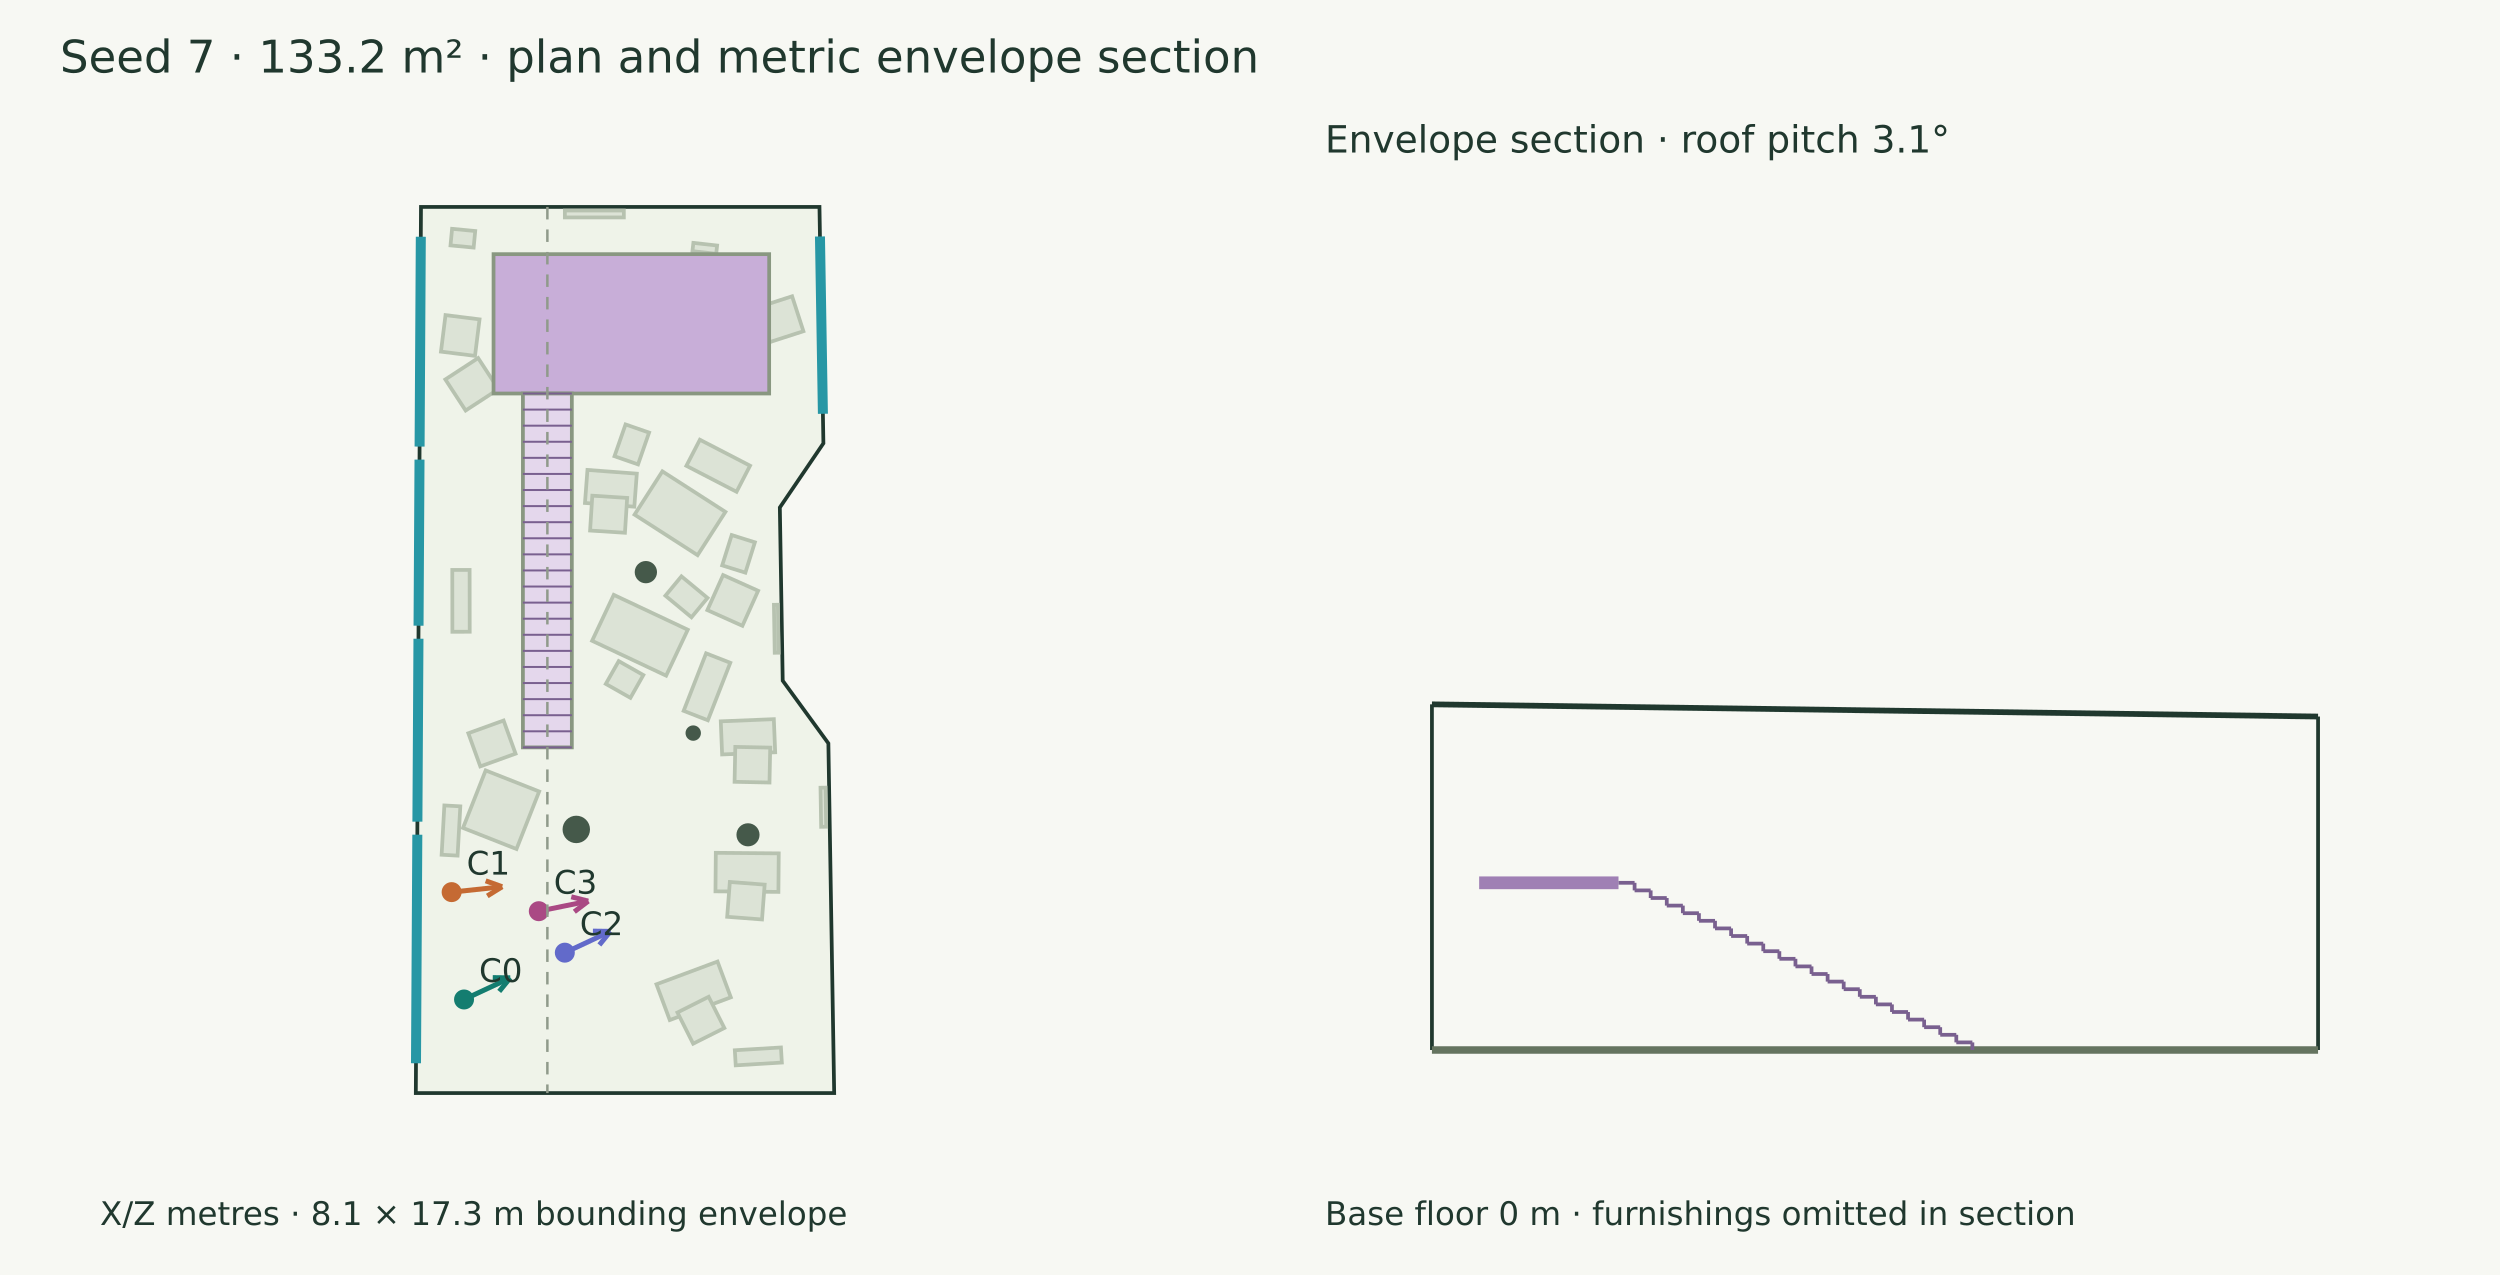
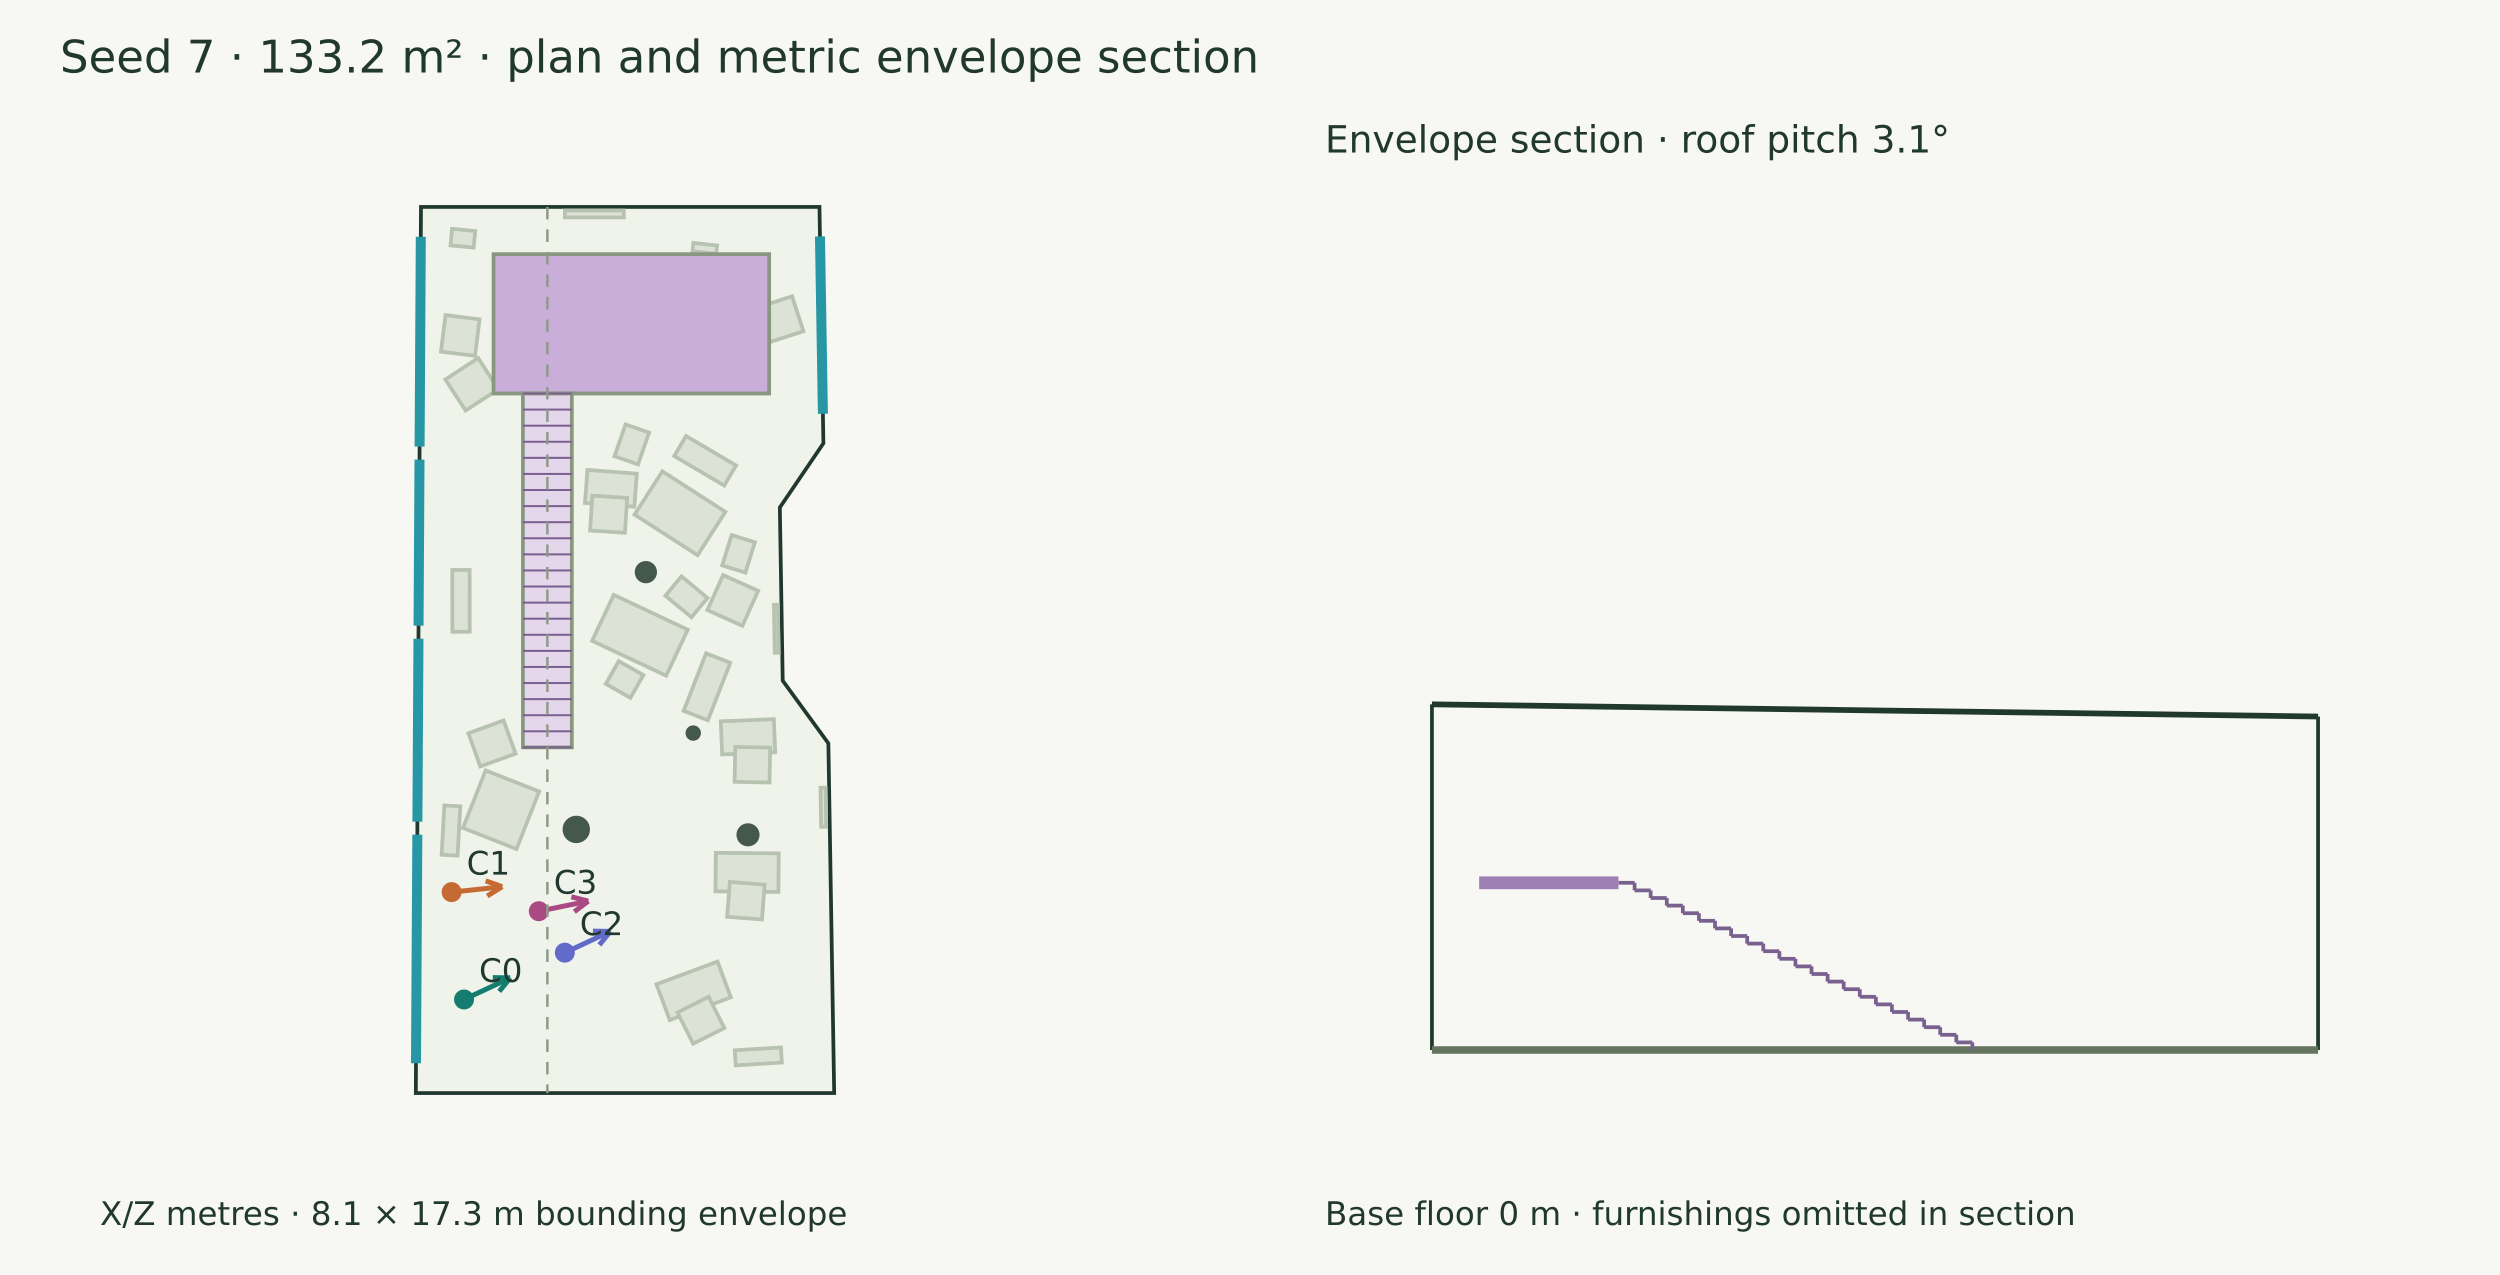
<svg xmlns="http://www.w3.org/2000/svg" width="1000" height="510" viewBox="0 0 1000 510">
  <rect width="100%" height="100%" fill="#f7f8f3" />
  <g font-family="DejaVu Sans" fill="#20382e">
    <text x="24.000" y="29.000" font-size="18">Seed 7 · 133.2 m² · plan and metric envelope section</text>
    <polygon points="168.393,82.773 327.787,82.773 329.358,177.332 311.934,202.993 313.084,272.271 331.350,297.339 333.673,437.227 166.327,437.227" fill="#eff3e9" stroke="#20382e" stroke-width="1.5" />
    <polygon points="245.503,237.941 275.107,251.892 266.446,270.272 236.842,256.321" fill="#dce3d6" stroke="#b7c2b0" stroke-width="1.5" />
    <polygon points="288.308,288.529 309.532,287.665 310.072,300.914 288.848,301.779" fill="#dce3d6" stroke="#b7c2b0" stroke-width="1.5" />
    <polygon points="294.116,298.756 308.084,299.046 307.794,313.014 293.826,312.724" fill="#dce3d6" stroke="#b7c2b0" stroke-width="1.5" />
    <polygon points="286.324,341.123 311.497,341.349 311.359,356.760 286.186,356.534" fill="#dce3d6" stroke="#b7c2b0" stroke-width="1.5" />
    <polygon points="291.937,352.790 305.867,353.856 304.801,367.786 290.871,366.720" fill="#dce3d6" stroke="#b7c2b0" stroke-width="1.5" />
    <polygon points="264.952,188.545 290.166,204.756 279.033,222.071 253.819,205.860" fill="#dce3d6" stroke="#b7c2b0" stroke-width="1.5" />
    <polygon points="234.984,187.973 254.723,189.460 253.728,202.676 233.988,201.189" fill="#dce3d6" stroke="#b7c2b0" stroke-width="1.5" />
    <polygon points="236.924,198.274 250.866,199.164 249.977,213.106 236.035,212.217" fill="#dce3d6" stroke="#b7c2b0" stroke-width="1.5" />
    <polygon points="262.581,393.716 287.001,384.621 292.328,398.925 267.909,408.020" fill="#dce3d6" stroke="#b7c2b0" stroke-width="1.5" />
    <polygon points="270.977,404.995 283.457,398.715 289.737,411.195 277.258,417.475" fill="#dce3d6" stroke="#b7c2b0" stroke-width="1.5" />
    <polygon points="312.738,425.021 294.289,426.138 293.923,420.105 312.373,418.987" fill="#dce3d6" stroke="#b7c2b0" stroke-width="1.5" />
    <polygon points="277.349,97.151 286.847,98.216 286.476,101.526 276.978,100.461" fill="#dce3d6" stroke="#b7c2b0" stroke-width="1.5" />
    <polygon points="187.845,227.967 187.884,252.700 180.951,252.711 180.912,227.978" fill="#dce3d6" stroke="#b7c2b0" stroke-width="1.5" />
    <polygon points="184.126,322.531 183.033,342.246 176.649,341.892 177.742,322.177" fill="#dce3d6" stroke="#b7c2b0" stroke-width="1.5" />
    <polygon points="260.266,153.449 256.511,128.588 269.106,126.686 272.861,151.547" fill="#dce3d6" stroke="#b7c2b0" stroke-width="1.5" />
    <polygon points="274.541,144.536 275.992,130.641 289.887,132.092 288.436,145.987" fill="#dce3d6" stroke="#b7c2b0" stroke-width="1.5" />
    <polygon points="236.419,109.622 261.031,111.809 259.731,126.440 235.119,124.254" fill="#dce3d6" stroke="#b7c2b0" stroke-width="1.5" />
    <polygon points="241.545,120.521 255.320,122.850 252.992,136.625 239.216,134.297" fill="#dce3d6" stroke="#b7c2b0" stroke-width="1.5" />
-     <polygon points="279.954,175.891 300.019,186.279 294.615,196.718 274.550,186.330" fill="#dce3d6" stroke="#b7c2b0" stroke-width="1.5" />
+     <polygon points="274.421,174.401 294.419,186.190 289.685,194.220 269.688,182.431" fill="#dce3d6" stroke="#b7c2b0" stroke-width="1.5" />
    <polygon points="289.235,230.028 303.252,236.316 296.964,250.333 282.947,244.045" fill="#dce3d6" stroke="#b7c2b0" stroke-width="1.5" />
    <polygon points="189.457,99.036 180.201,98.156 180.832,91.529 190.088,92.410" fill="#dce3d6" stroke="#b7c2b0" stroke-width="1.5" />
    <polygon points="191.250,143.215 199.363,155.650 186.250,164.206 178.137,151.771" fill="#dce3d6" stroke="#b7c2b0" stroke-width="1.5" />
    <polygon points="218.952,115.890 227.419,118.027 225.276,126.513 216.810,124.375" fill="#dce3d6" stroke="#b7c2b0" stroke-width="1.5" />
    <polygon points="247.484,264.445 257.332,270.024 252.168,279.141 242.320,273.562" fill="#dce3d6" stroke="#b7c2b0" stroke-width="1.5" />
    <polygon points="292.119,265.117 283.143,288.117 273.459,284.338 282.435,261.338" fill="#dce3d6" stroke="#b7c2b0" stroke-width="1.5" />
    <polygon points="288.874,226.159 292.676,214.025 301.950,216.931 298.148,229.066" fill="#dce3d6" stroke="#b7c2b0" stroke-width="1.5" />
    <polygon points="259.634,173.043 255.214,185.763 245.799,182.492 250.219,169.772" fill="#dce3d6" stroke="#b7c2b0" stroke-width="1.5" />
    <polygon points="272.574,230.538 283.001,239.176 276.589,246.915 266.163,238.277" fill="#dce3d6" stroke="#b7c2b0" stroke-width="1.5" />
    <polygon points="187.329,293.297 201.431,288.200 206.224,301.460 192.122,306.557" fill="#dce3d6" stroke="#b7c2b0" stroke-width="1.5" />
    <polygon points="206.596,339.613 185.197,331.181 194.266,308.167 215.665,316.599" fill="#dce3d6" stroke="#b7c2b0" stroke-width="1.5" />
    <polygon points="321.363,132.487 307.647,136.924 303.124,122.944 316.841,118.506" fill="#dce3d6" stroke="#b7c2b0" stroke-width="1.5" />
    <polygon points="191.821,127.740 190.001,142.349 176.386,140.653 178.206,126.044" fill="#dce3d6" stroke="#b7c2b0" stroke-width="1.5" />
    <polygon points="330.211,315.054 330.470,330.691 328.463,330.725 328.203,315.087" fill="#dce3d6" stroke="#b7c2b0" stroke-width="1.5" />
    <polygon points="225.944,84.206 249.539,84.206 249.539,86.973 225.944,86.973" fill="#dce3d6" stroke="#b7c2b0" stroke-width="1.5" />
    <polygon points="311.146,241.897 311.464,261.084 309.888,261.110 309.569,241.923" fill="#dce3d6" stroke="#b7c2b0" stroke-width="1.5" />
    <circle cx="258.344" cy="228.857" r="4.46" fill="#45594a" />
    <circle cx="230.513" cy="331.769" r="5.49" fill="#45594a" />
    <circle cx="299.198" cy="333.924" r="4.622" fill="#45594a" />
    <circle cx="277.291" cy="293.234" r="3.08" fill="#45594a" />
    <path d="M327.984,94.592 L329.161,165.512" stroke="#2797a5" stroke-width="4" fill="none" />
    <path d="M166.396,425.302 L166.929,333.875" stroke="#2797a5" stroke-width="4" fill="none" />
    <path d="M166.959,328.667 L167.386,255.491" stroke="#2797a5" stroke-width="4" fill="none" />
    <path d="M167.416,250.283 L167.804,183.844" stroke="#2797a5" stroke-width="4" fill="none" />
    <path d="M167.834,178.635 L168.323,94.698" stroke="#2797a5" stroke-width="4" fill="none" />
    <polygon points="197.418,101.661 307.667,101.661 307.667,157.402 197.418,157.402" fill="#c8aed8" stroke="#899781" stroke-width="1.5" />
    <polygon points="209.164,157.402 228.735,157.402 228.735,298.955 209.164,298.955" fill="#e4d7ec" stroke="#899781" stroke-width="1.5" />
    <path d="M209.164,298.955 L228.735,298.955" stroke="#79608f" stroke-width="0.8" fill="none" />
    <path d="M209.164,292.521 L228.735,292.521" stroke="#79608f" stroke-width="0.8" fill="none" />
    <path d="M209.164,286.087 L228.735,286.087" stroke="#79608f" stroke-width="0.8" fill="none" />
    <path d="M209.164,279.653 L228.735,279.653" stroke="#79608f" stroke-width="0.8" fill="none" />
    <path d="M209.164,273.218 L228.735,273.218" stroke="#79608f" stroke-width="0.8" fill="none" />
    <path d="M209.164,266.784 L228.735,266.784" stroke="#79608f" stroke-width="0.8" fill="none" />
    <path d="M209.164,260.350 L228.735,260.350" stroke="#79608f" stroke-width="0.8" fill="none" />
    <path d="M209.164,253.916 L228.735,253.916" stroke="#79608f" stroke-width="0.8" fill="none" />
    <path d="M209.164,247.481 L228.735,247.481" stroke="#79608f" stroke-width="0.8" fill="none" />
    <path d="M209.164,241.047 L228.735,241.047" stroke="#79608f" stroke-width="0.8" fill="none" />
    <path d="M209.164,234.613 L228.735,234.613" stroke="#79608f" stroke-width="0.8" fill="none" />
    <path d="M209.164,228.179 L228.735,228.179" stroke="#79608f" stroke-width="0.8" fill="none" />
    <path d="M209.164,221.745 L228.735,221.745" stroke="#79608f" stroke-width="0.8" fill="none" />
    <path d="M209.164,215.310 L228.735,215.310" stroke="#79608f" stroke-width="0.8" fill="none" />
    <path d="M209.164,208.876 L228.735,208.876" stroke="#79608f" stroke-width="0.8" fill="none" />
    <path d="M209.164,202.442 L228.735,202.442" stroke="#79608f" stroke-width="0.8" fill="none" />
    <path d="M209.164,196.008 L228.735,196.008" stroke="#79608f" stroke-width="0.8" fill="none" />
    <path d="M209.164,189.573 L228.735,189.573" stroke="#79608f" stroke-width="0.8" fill="none" />
    <path d="M209.164,183.139 L228.735,183.139" stroke="#79608f" stroke-width="0.8" fill="none" />
    <path d="M209.164,176.705 L228.735,176.705" stroke="#79608f" stroke-width="0.8" fill="none" />
    <path d="M209.164,170.271 L228.735,170.271" stroke="#79608f" stroke-width="0.8" fill="none" />
    <path d="M209.164,163.836 L228.735,163.836" stroke="#79608f" stroke-width="0.8" fill="none" />
    <path d="M209.164,157.402 L228.735,157.402" stroke="#79608f" stroke-width="0.8" fill="none" />
    <path d="M185.619,399.792 L204.101,391.135" stroke="#147d70" stroke-width="2" fill="none" />
    <path d="M204.101,391.135 L199.685,396.566" stroke="#147d70" stroke-width="2" fill="none" />
    <path d="M204.101,391.135 L197.102,391.051" stroke="#147d70" stroke-width="2" fill="none" />
    <circle cx="185.619" cy="399.792" r="4" fill="#147d70" />
    <text x="191.619" y="392.792" font-size="13">C0</text>
    <path d="M180.654,356.848 L200.858,354.689" stroke="#c56a33" stroke-width="2" fill="none" />
    <path d="M200.858,354.689 L194.914,358.386" stroke="#c56a33" stroke-width="2" fill="none" />
    <path d="M200.858,354.689 L194.267,352.331" stroke="#c56a33" stroke-width="2" fill="none" />
    <circle cx="180.654" cy="356.848" r="4" fill="#c56a33" />
    <text x="186.654" y="349.848" font-size="13">C1</text>
    <path d="M225.928,381.066 L244.162,372.552" stroke="#626aca" stroke-width="2" fill="none" />
    <path d="M244.162,372.552 L239.739,377.978" stroke="#626aca" stroke-width="2" fill="none" />
    <path d="M244.162,372.552 L237.163,372.460" stroke="#626aca" stroke-width="2" fill="none" />
    <circle cx="225.928" cy="381.066" r="4" fill="#626aca" />
    <text x="231.928" y="374.066" font-size="13">C2</text>
    <path d="M215.518,364.478 L235.298,360.453" stroke="#aa4984" stroke-width="2" fill="none" />
    <path d="M235.298,360.453 L229.728,364.694" stroke="#aa4984" stroke-width="2" fill="none" />
    <path d="M235.298,360.453 L228.514,358.727" stroke="#aa4984" stroke-width="2" fill="none" />
    <circle cx="215.518" cy="364.478" r="4" fill="#aa4984" />
    <text x="221.518" y="357.478" font-size="13">C3</text>
    <text x="40.000" y="490.000" font-size="13">X/Z metres · 8.1 × 17.3 m bounding envelope</text>
    <path d="M218.950,82.773 L218.950,437.227" stroke="#909a8b" stroke-width="1" stroke-dasharray="5 4" fill="none" />
    <path d="M572.773,281.734 L927.227,286.616" stroke="#20382e" stroke-width="2.3" fill="none" />
    <path d="M572.773,420.000 L572.773,281.734" stroke="#20382e" stroke-width="1.5" fill="none" />
    <path d="M927.227,420.000 L927.227,286.616" stroke="#20382e" stroke-width="1.5" fill="none" />
    <path d="M572.773,420.000 L927.227,420.000" stroke="#65745f" stroke-width="3" fill="none" />
    <path d="M572.773,420.000 L572.773,420.000" stroke="#8d9a85" stroke-width="1" fill="none" />
    <path d="M927.227,420.000 L927.227,420.000" stroke="#8d9a85" stroke-width="1" fill="none" />
    <path d="M591.661,353.122 L647.402,353.122" stroke="#9f80b4" stroke-width="5.099" fill="none" />
    <path d="M788.955,416.960 L782.521,416.960" stroke="#79608f" stroke-width="1.5" fill="none" />
    <path d="M788.955,420.000 L788.955,416.960" stroke="#79608f" stroke-width="1.5" fill="none" />
    <path d="M782.521,413.920 L776.087,413.920" stroke="#79608f" stroke-width="1.5" fill="none" />
    <path d="M782.521,416.960 L782.521,413.920" stroke="#79608f" stroke-width="1.5" fill="none" />
    <path d="M776.087,410.880 L769.653,410.880" stroke="#79608f" stroke-width="1.5" fill="none" />
    <path d="M776.087,413.920 L776.087,410.880" stroke="#79608f" stroke-width="1.5" fill="none" />
    <path d="M769.653,407.840 L763.218,407.840" stroke="#79608f" stroke-width="1.5" fill="none" />
    <path d="M769.653,410.880 L769.653,407.840" stroke="#79608f" stroke-width="1.5" fill="none" />
    <path d="M763.218,404.800 L756.784,404.800" stroke="#79608f" stroke-width="1.5" fill="none" />
    <path d="M763.218,407.840 L763.218,404.800" stroke="#79608f" stroke-width="1.5" fill="none" />
    <path d="M756.784,401.760 L750.350,401.760" stroke="#79608f" stroke-width="1.5" fill="none" />
    <path d="M756.784,404.800 L756.784,401.760" stroke="#79608f" stroke-width="1.5" fill="none" />
    <path d="M750.350,398.721 L743.916,398.721" stroke="#79608f" stroke-width="1.5" fill="none" />
    <path d="M750.350,401.760 L750.350,398.721" stroke="#79608f" stroke-width="1.5" fill="none" />
    <path d="M743.916,395.681 L737.481,395.681" stroke="#79608f" stroke-width="1.5" fill="none" />
    <path d="M743.916,398.721 L743.916,395.681" stroke="#79608f" stroke-width="1.5" fill="none" />
    <path d="M737.481,392.641 L731.047,392.641" stroke="#79608f" stroke-width="1.5" fill="none" />
    <path d="M737.481,395.681 L737.481,392.641" stroke="#79608f" stroke-width="1.5" fill="none" />
    <path d="M731.047,389.601 L724.613,389.601" stroke="#79608f" stroke-width="1.5" fill="none" />
    <path d="M731.047,392.641 L731.047,389.601" stroke="#79608f" stroke-width="1.5" fill="none" />
    <path d="M724.613,386.561 L718.179,386.561" stroke="#79608f" stroke-width="1.5" fill="none" />
    <path d="M724.613,389.601 L724.613,386.561" stroke="#79608f" stroke-width="1.5" fill="none" />
    <path d="M718.179,383.521 L711.745,383.521" stroke="#79608f" stroke-width="1.5" fill="none" />
    <path d="M718.179,386.561 L718.179,383.521" stroke="#79608f" stroke-width="1.5" fill="none" />
    <path d="M711.745,380.481 L705.310,380.481" stroke="#79608f" stroke-width="1.5" fill="none" />
    <path d="M711.745,383.521 L711.745,380.481" stroke="#79608f" stroke-width="1.5" fill="none" />
    <path d="M705.310,377.441 L698.876,377.441" stroke="#79608f" stroke-width="1.5" fill="none" />
    <path d="M705.310,380.481 L705.310,377.441" stroke="#79608f" stroke-width="1.5" fill="none" />
    <path d="M698.876,374.401 L692.442,374.401" stroke="#79608f" stroke-width="1.5" fill="none" />
    <path d="M698.876,377.441 L698.876,374.401" stroke="#79608f" stroke-width="1.5" fill="none" />
    <path d="M692.442,371.361 L686.008,371.361" stroke="#79608f" stroke-width="1.5" fill="none" />
    <path d="M692.442,374.401 L692.442,371.361" stroke="#79608f" stroke-width="1.5" fill="none" />
    <path d="M686.008,368.321 L679.573,368.321" stroke="#79608f" stroke-width="1.5" fill="none" />
    <path d="M686.008,371.361 L686.008,368.321" stroke="#79608f" stroke-width="1.5" fill="none" />
    <path d="M679.573,365.281 L673.139,365.281" stroke="#79608f" stroke-width="1.5" fill="none" />
    <path d="M679.573,368.321 L679.573,365.281" stroke="#79608f" stroke-width="1.5" fill="none" />
    <path d="M673.139,362.241 L666.705,362.241" stroke="#79608f" stroke-width="1.5" fill="none" />
    <path d="M673.139,365.281 L673.139,362.241" stroke="#79608f" stroke-width="1.5" fill="none" />
    <path d="M666.705,359.201 L660.271,359.201" stroke="#79608f" stroke-width="1.5" fill="none" />
    <path d="M666.705,362.241 L666.705,359.201" stroke="#79608f" stroke-width="1.5" fill="none" />
    <path d="M660.271,356.162 L653.836,356.162" stroke="#79608f" stroke-width="1.5" fill="none" />
    <path d="M660.271,359.201 L660.271,356.162" stroke="#79608f" stroke-width="1.5" fill="none" />
    <path d="M653.836,353.122 L647.402,353.122" stroke="#79608f" stroke-width="1.5" fill="none" />
    <path d="M653.836,356.162 L653.836,353.122" stroke="#79608f" stroke-width="1.5" fill="none" />
    <text x="530.000" y="61.000" font-size="15">Envelope section · roof pitch 3.1°</text>
    <text x="530.000" y="490.000" font-size="13">Base floor 0 m · furnishings omitted in section</text>
  </g>
</svg>
